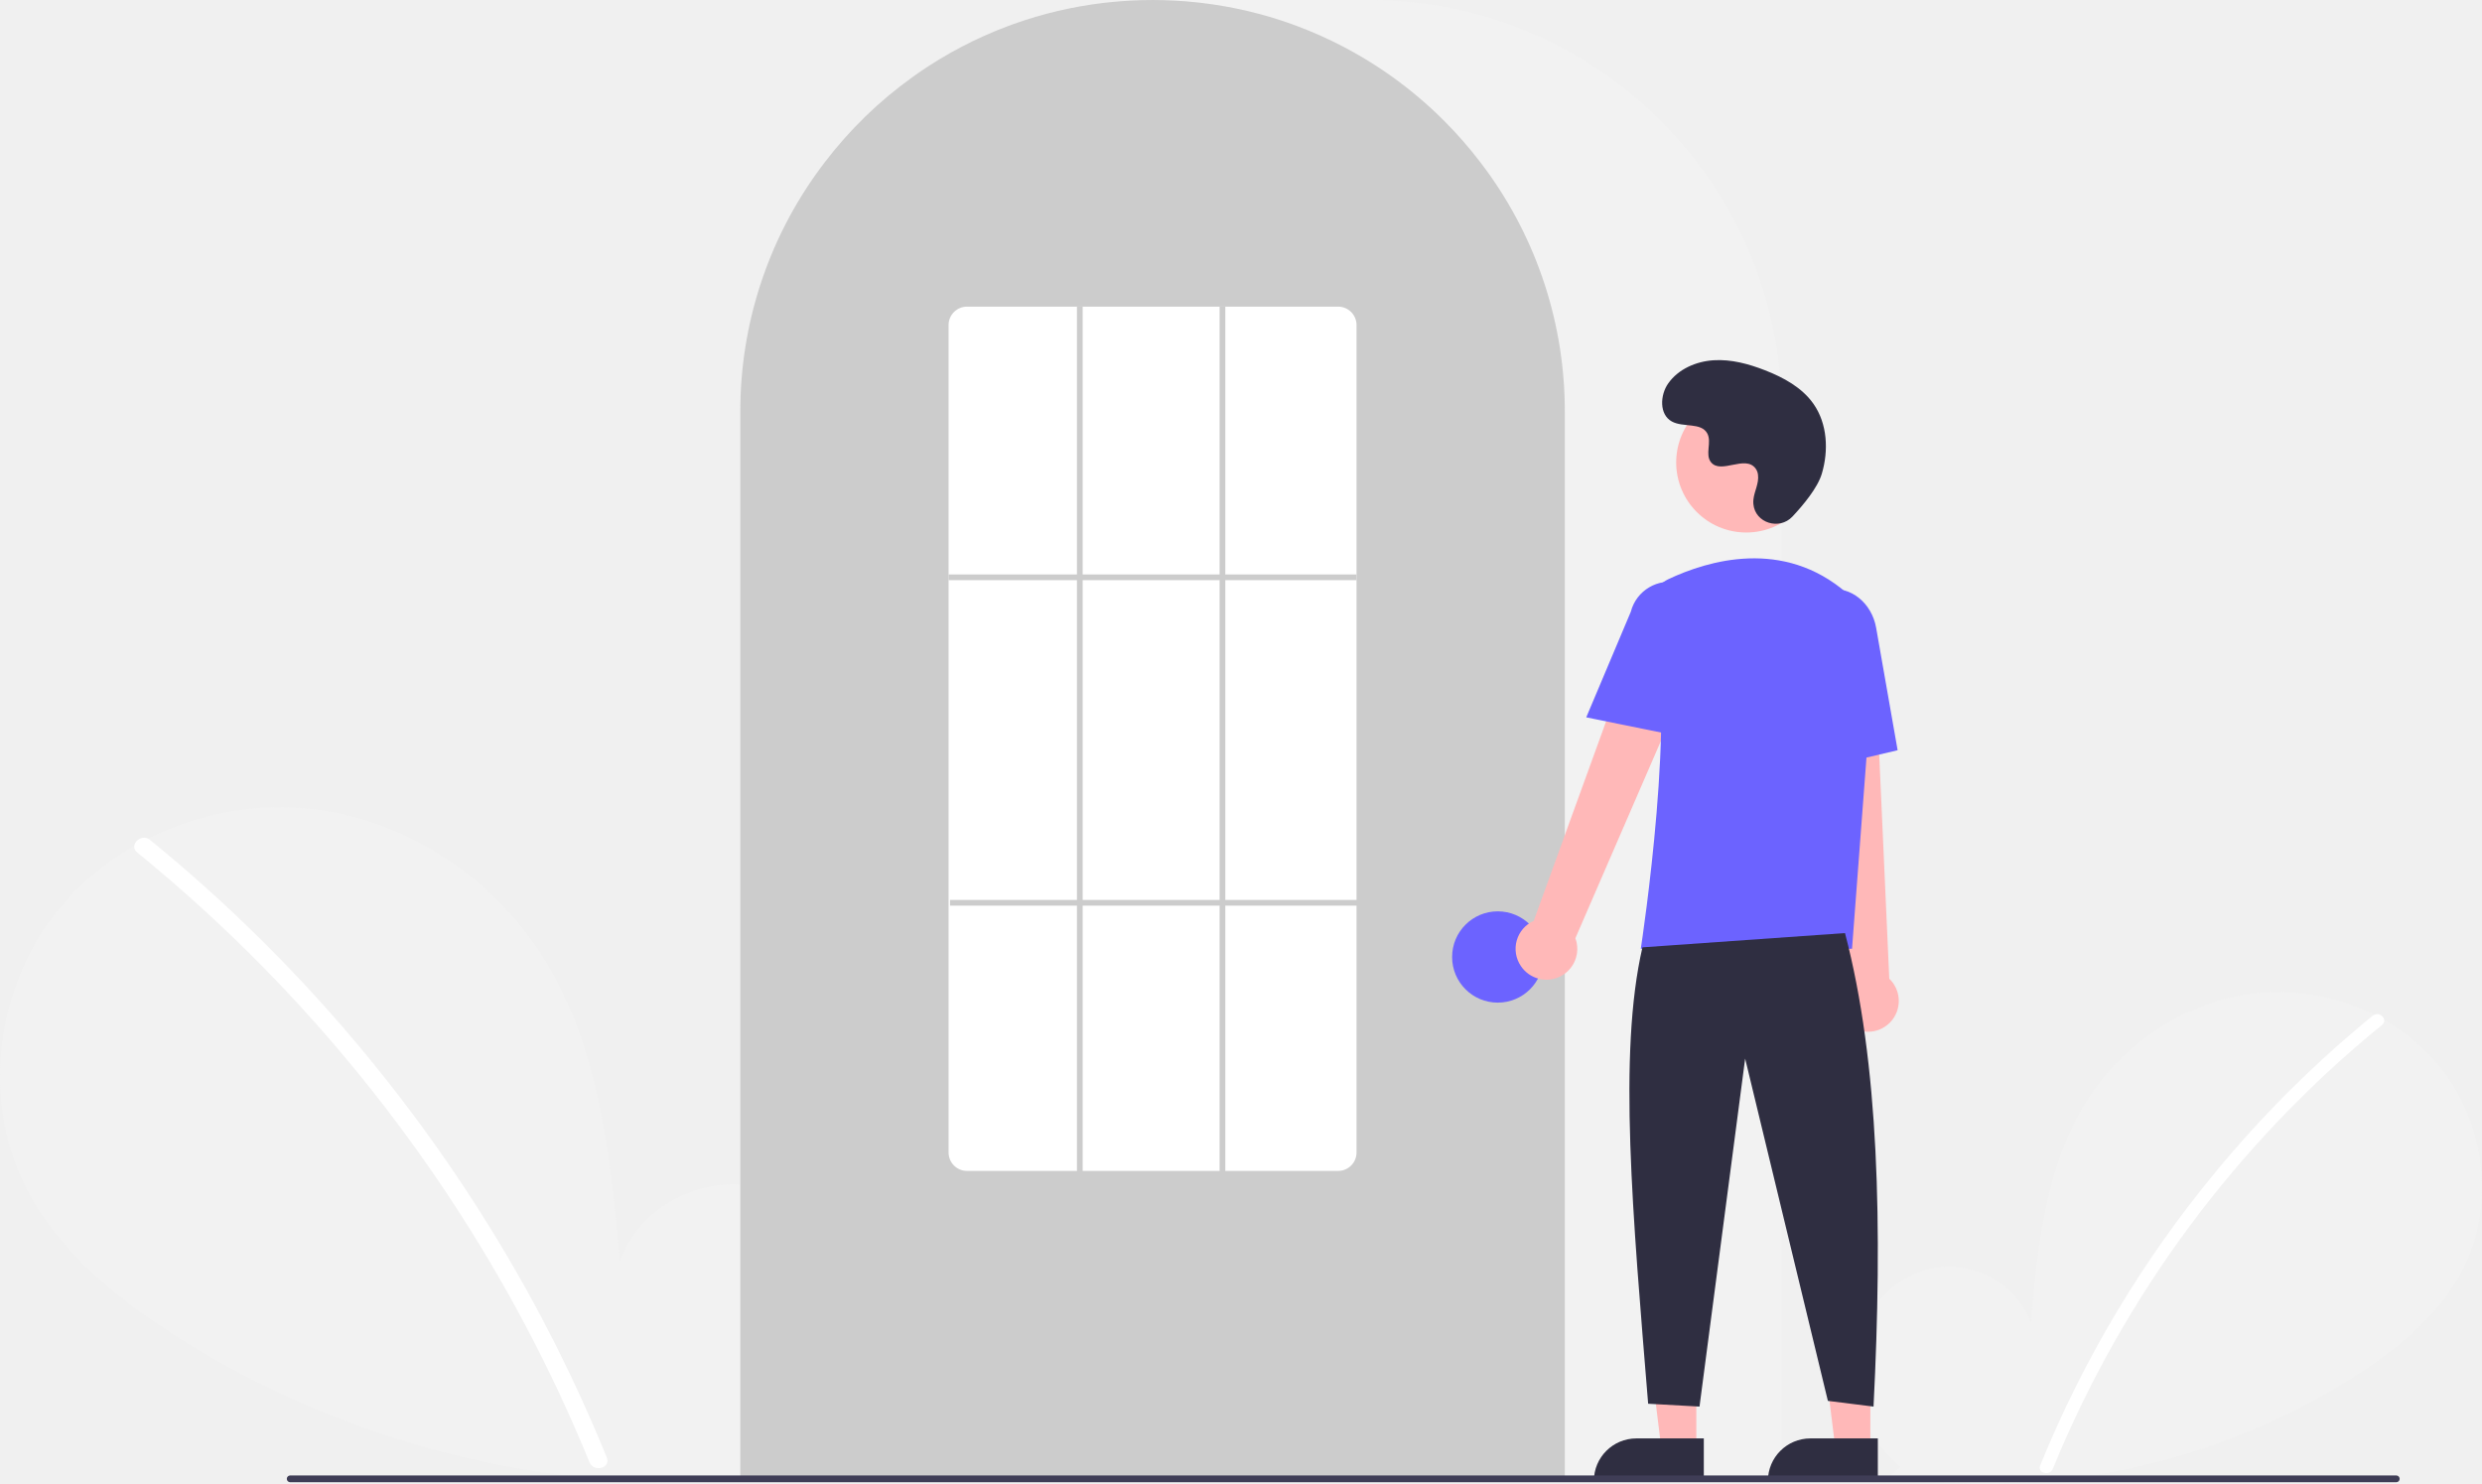
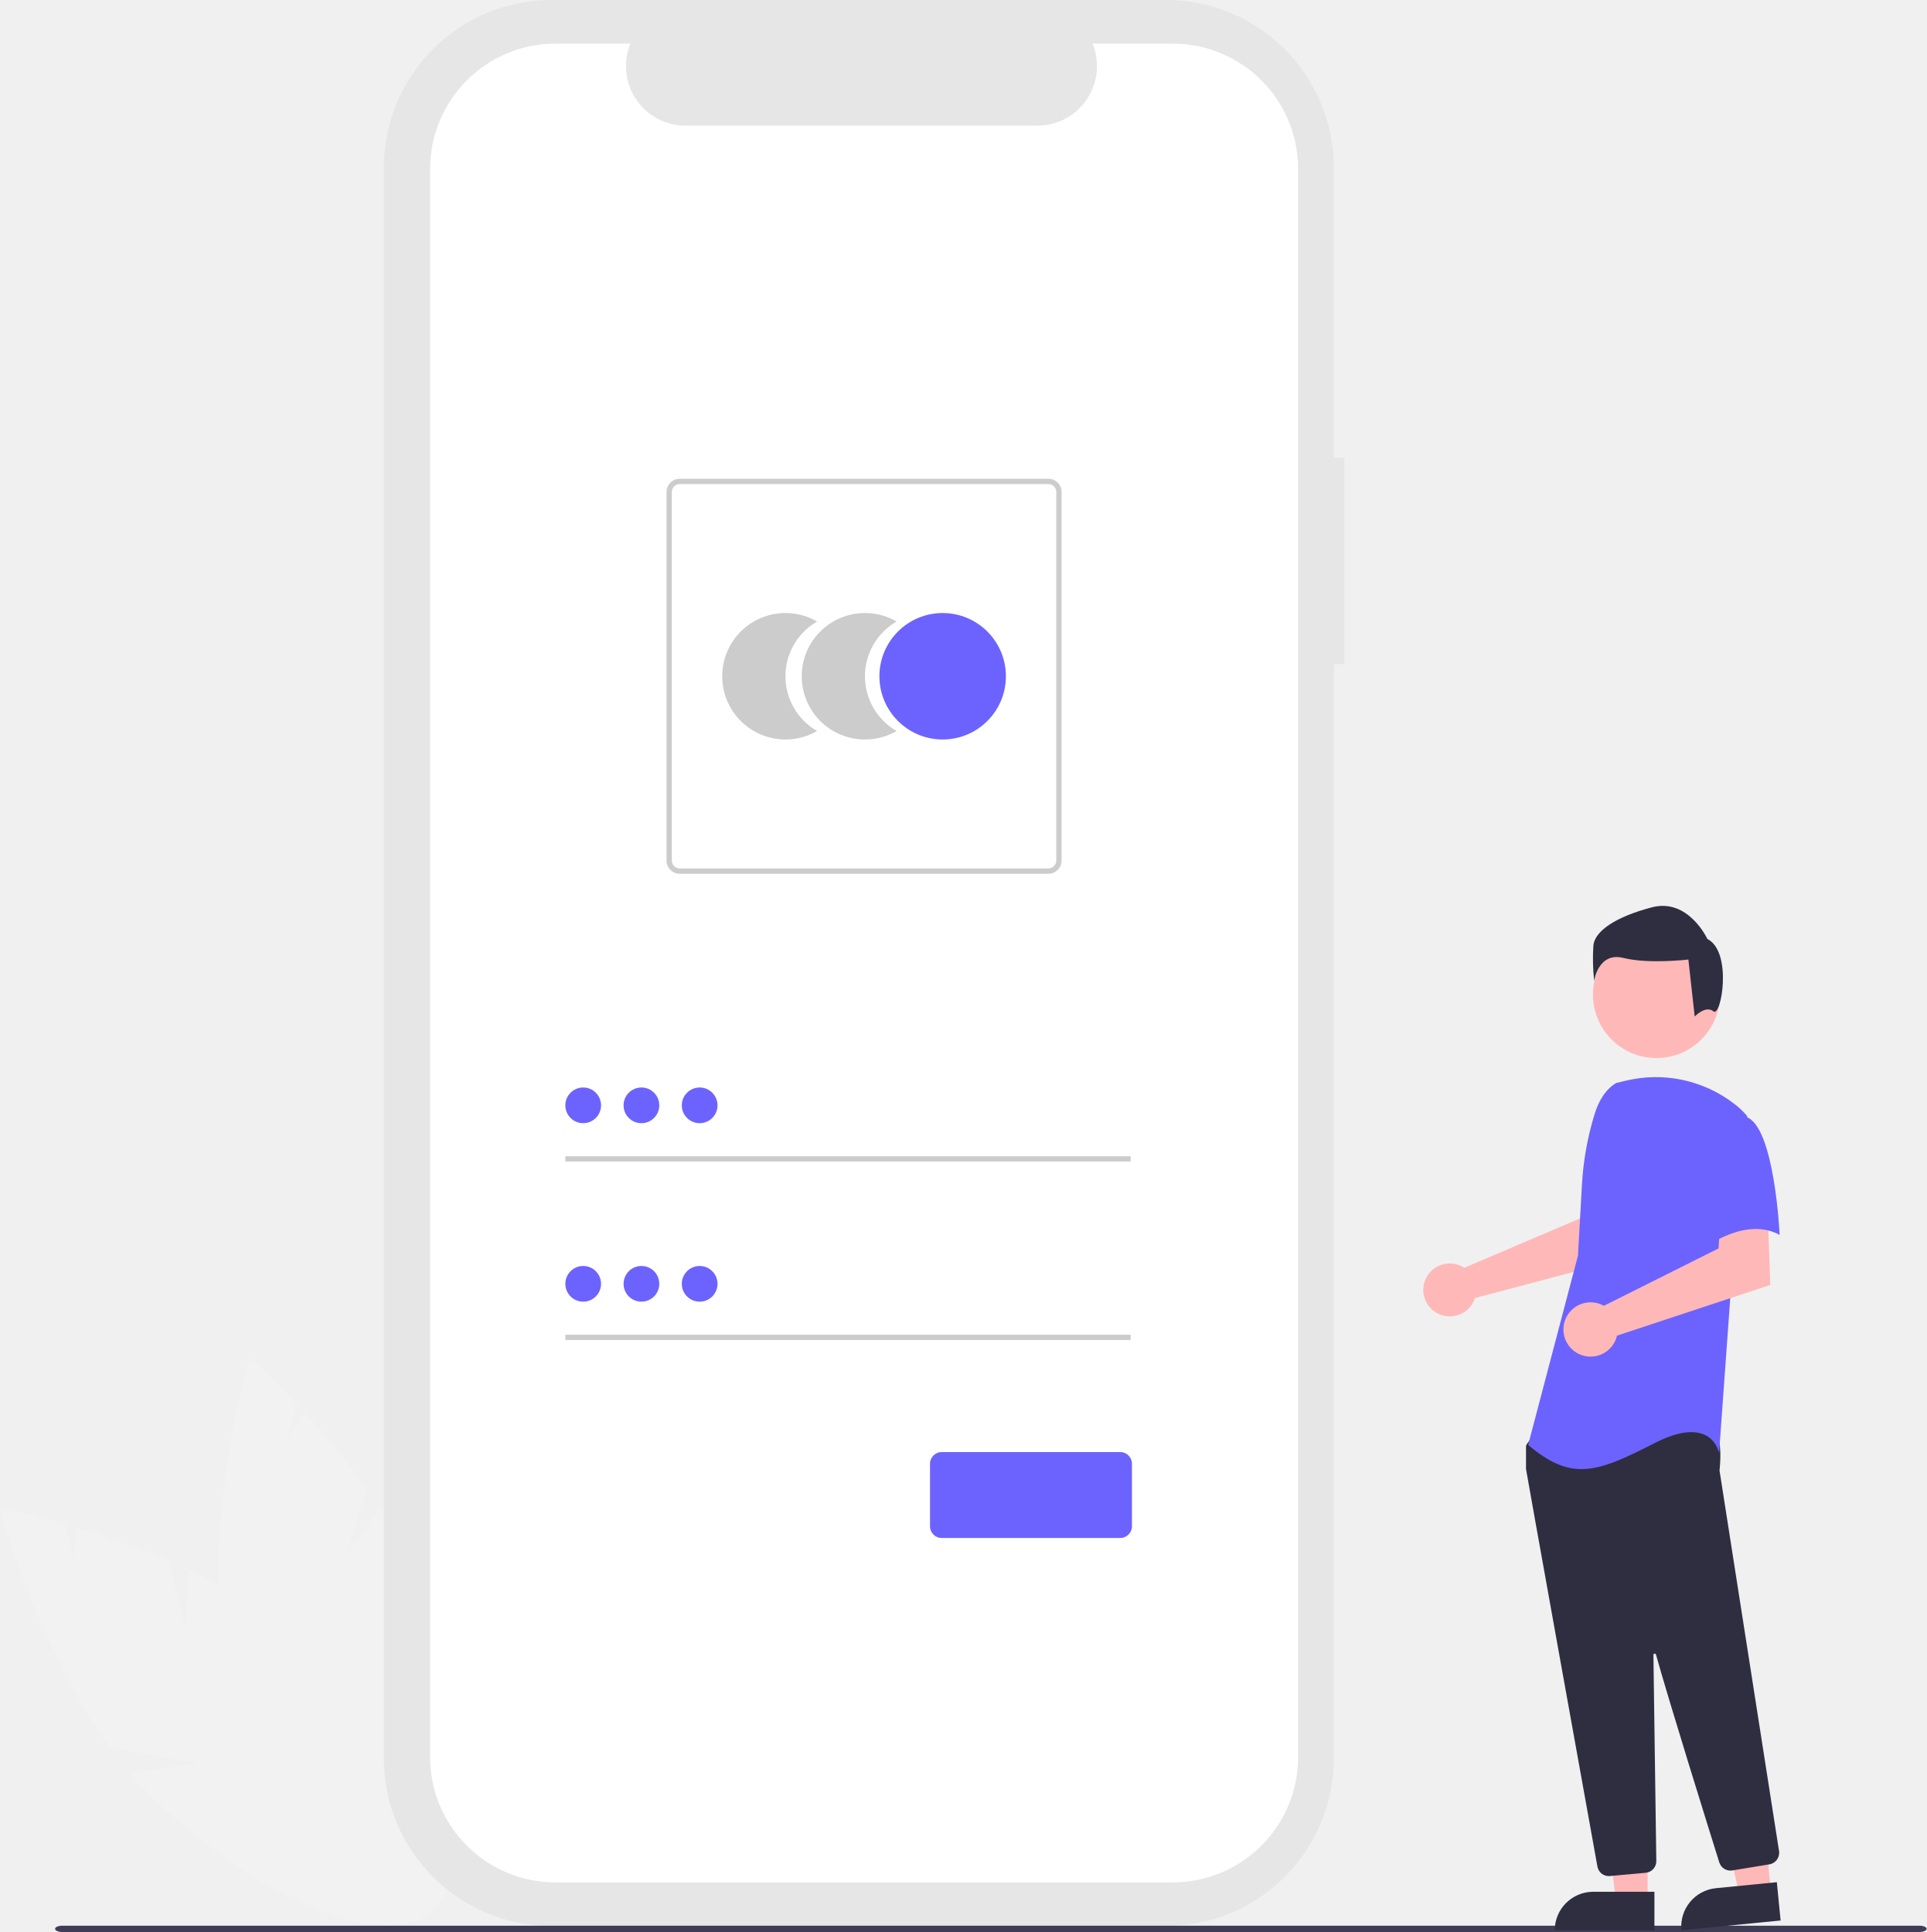
- <svg xmlns="http://www.w3.org/2000/svg" data-name="Layer 1" width="870" height="520.139" viewBox="0 0 870 520.139">
-   <path d="M831.092,704.187c-11.138-9.412-17.904-24.28-16.13-38.754s12.764-27.78,27.018-30.854,30.504,5.435,34.834,19.359c2.383-26.846,5.129-54.818,19.402-77.68,12.924-20.701,35.309-35.514,59.569-38.164s49.803,7.359,64.933,26.507,18.835,46.985,8.238,68.969c-7.806,16.195-22.188,28.247-37.257,38.052a240.452,240.452,0,0,1-164.454,35.977Z" transform="translate(-165 -189.9307)" fill="#f2f2f2" />
-   <path d="M996.728,546.01a393.414,393.414,0,0,0-54.826,54.442,394.561,394.561,0,0,0-61.752,103.194c-1.112,2.725,3.313,3.911,4.412,1.216A392.342,392.342,0,0,1,999.963,549.245c2.284-1.86-.97-5.08-3.236-3.236Z" transform="translate(-165 -189.9307)" fill="#fff" />
-   <path d="M445.067,701.63c15.299-12.927,24.591-33.348,22.154-53.228s-17.531-38.156-37.11-42.377-41.897,7.464-47.844,26.59c-3.273-36.873-7.044-75.292-26.648-106.693-17.751-28.433-48.497-48.778-81.818-52.418s-68.404,10.107-89.185,36.407-25.869,64.535-11.315,94.729c10.722,22.243,30.475,38.797,51.172,52.264,66.03,42.965,147.939,60.884,225.877,49.415" transform="translate(-165 -189.9307)" fill="#f2f2f2" />
-   <path d="M217.567,484.373a540.355,540.355,0,0,1,75.304,74.777A548.076,548.076,0,0,1,352.257,647.04a545.835,545.835,0,0,1,25.43,53.846c1.527,3.743-4.55,5.372-6.06,1.671a536.36,536.36,0,0,0-49.009-92.727A539.734,539.734,0,0,0,256.889,528.632a538.441,538.441,0,0,0-43.766-39.815c-3.138-2.555,1.332-6.978,4.444-4.444Z" transform="translate(-165 -189.9307)" fill="#fff" />
-   <path d="M789.5,708.931h-365v-374.5c0-79.678,64.822-144.5,144.5-144.5h76c79.677,0,144.5,64.822,144.5,144.5Z" transform="translate(-165 -189.9307)" fill="#f2f2f2" />
-   <path d="M713.5,708.931h-289v-374.5a143.382,143.382,0,0,1,27.596-84.944c.664-.905,1.326-1.798,2.009-2.681a144.466,144.466,0,0,1,30.754-29.851c.66-.48,1.322-.952,1.994-1.423a144.16,144.16,0,0,1,31.472-16.459c.661-.25,1.334-.501,2.007-.742a144.02,144.02,0,0,1,31.108-7.336c.658-.09,1.333-.16,2.008-.23a146.288,146.288,0,0,1,31.105,0c.673.07,1.349.141,2.014.231a143.995,143.995,0,0,1,31.1,7.335c.673.241,1.346.492,2.009.743a143.799,143.799,0,0,1,31.106,16.216c.672.461,1.344.933,2.006,1.405a145.987,145.987,0,0,1,18.384,15.564,144.305,144.305,0,0,1,12.724,14.551c.681.88,1.343,1.773,2.005,2.677A143.382,143.382,0,0,1,713.5,334.431Z" transform="translate(-165 -189.9307)" fill="#ccc" />
-   <circle cx="525" cy="335.5" r="16" fill="#6c63ff" />
-   <polygon points="594.599 507.783 582.339 507.783 576.506 460.495 594.601 460.496 594.599 507.783" fill="#ffb8b8" />
-   <path d="M573.582,504.28h23.644a0,0,0,0,1,0,0v14.887a0,0,0,0,1,0,0H558.695a0,0,0,0,1,0,0v0a14.887,14.887,0,0,1,14.887-14.887Z" fill="#2f2e41" />
-   <polygon points="655.599 507.783 643.339 507.783 637.506 460.495 655.601 460.496 655.599 507.783" fill="#ffb8b8" />
-   <path d="M634.582,504.28h23.644a0,0,0,0,1,0,0v14.887a0,0,0,0,1,0,0H619.695a0,0,0,0,1,0,0v0a14.887,14.887,0,0,1,14.887-14.887Z" fill="#2f2e41" />
-   <path d="M698.098,528.6a10.743,10.743,0,0,1,4.511-15.843l41.676-114.867L764.791,409.082,717.206,518.853a10.801,10.801,0,0,1-19.109,9.748Z" transform="translate(-165 -189.9307)" fill="#ffb8b8" />
-   <path d="M814.336,550.184a10.743,10.743,0,0,1-2.893-16.217L798.533,412.458l23.338,1.066L827.236,533.045a10.801,10.801,0,0,1-12.9,17.139Z" transform="translate(-165 -189.9307)" fill="#ffb8b8" />
-   <circle cx="612.106" cy="162.123" r="24.561" fill="#ffb8b8" />
-   <path d="M814.18,522.549H740.133l.089-.576c.133-.861,13.197-86.439,3.562-114.436a11.813,11.813,0,0,1,6.069-14.584h0c13.772-6.485,40.208-14.471,62.52,4.909a28.234,28.234,0,0,1,9.459,23.396Z" transform="translate(-165 -189.9307)" fill="#6c63ff" />
-   <path d="M754.354,448.181,721.018,441.418l15.626-37.03a13.997,13.997,0,0,1,27.106,6.998Z" transform="translate(-165 -189.9307)" fill="#6c63ff" />
-   <path d="M797.05,460.739l-2.004-45.941c-1.52-8.636,3.424-16.8,11.027-18.135,7.605-1.33,15.032,4.66,16.558,13.36l7.533,42.928Z" transform="translate(-165 -189.9307)" fill="#6c63ff" />
-   <path d="M811.716,517.049c11.915,45.377,13.214,103.069,10,166l-16-2-29-120-16,122-18-1c-5.377-66.03-10.613-122.715-2-160Z" transform="translate(-165 -189.9307)" fill="#2f2e41" />
-   <path d="M793.289,371.035c-4.582,4.881-13.091,2.261-13.688-4.407a8.055,8.055,0,0,1,.01-1.556c.308-2.954,2.015-5.635,1.606-8.754a4.59,4.59,0,0,0-.84-2.149c-3.651-4.889-12.222,2.187-15.668-2.239-2.113-2.714.371-6.987-1.251-10.021-2.14-4.004-8.479-2.029-12.454-4.221-4.423-2.439-4.158-9.225-1.247-13.353,3.551-5.034,9.776-7.72,15.923-8.107s12.253,1.275,17.992,3.511c6.521,2.541,12.988,6.054,17.001,11.788,4.88,6.973,5.35,16.348,2.909,24.502C802.098,360.99,797.031,367.049,793.289,371.035Z" transform="translate(-165 -189.9307)" fill="#2f2e41" />
-   <path d="M1004.982,709.574h-738.294a1.191,1.191,0,0,1,0-2.381h738.294a1.191,1.191,0,0,1,0,2.381Z" transform="translate(-165 -189.9307)" fill="#3f3d56" />
-   <path d="M634,600.431H504a6.465,6.465,0,0,1-6.5-6.415V303.846a6.465,6.465,0,0,1,6.5-6.415H634a6.465,6.465,0,0,1,6.5,6.415V594.015A6.465,6.465,0,0,1,634,600.431Z" transform="translate(-165 -189.9307)" fill="#fff" />
-   <rect x="332.5" y="201.39" width="143" height="2" fill="#ccc" />
-   <rect x="333" y="315.5" width="143" height="2" fill="#ccc" />
-   <rect x="377.5" y="107.5" width="2" height="304" fill="#ccc" />
-   <rect x="427.5" y="107.5" width="2" height="304" fill="#ccc" />
+ <svg xmlns="http://www.w3.org/2000/svg" data-name="Layer 1" width="744.848" height="747.077" viewBox="0 0 744.848 747.077">
+   <path id="fa3b9e12-7275-481e-bee9-64fd9595a50d-33" data-name="Path 1" d="M299.205,705.809l-6.56-25.872a335.967,335.967,0,0,0-35.643-12.788l-.828,12.024-3.358-13.247c-15.021-4.294-25.24-6.183-25.24-6.183s13.8,52.489,42.754,92.617l33.734,5.926-26.207,3.779a135.926,135.926,0,0,0,11.719,12.422c42.115,39.092,89.024,57.028,104.773,40.06s-5.625-62.412-47.74-101.5c-13.056-12.119-29.457-21.844-45.875-29.5Z" transform="translate(-227.576 -76.46149)" fill="#f2f2f2" />
+   <path id="bde08021-c30f-4979-a9d8-cb90b72b5ca2-34" data-name="Path 2" d="M361.591,677.706l7.758-25.538a335.94,335.94,0,0,0-23.9-29.371l-6.924,9.865,3.972-13.076c-10.641-11.436-18.412-18.335-18.412-18.335s-15.315,52.067-11.275,101.384l25.815,22.51-24.392-10.312a135.919,135.919,0,0,0,3.614,16.694c15.846,55.234,46.731,94.835,68.983,88.451s27.446-56.335,11.6-111.569c-4.912-17.123-13.926-33.926-24.023-48.965Z" transform="translate(-227.576 -76.46149)" fill="#f2f2f2" />
+   <path id="b3ac2088-de9b-4f7f-bc99-0ed9705c1a9d-35" data-name="Path 22" d="M747.327,253.445h-4.092v-112.1a64.883,64.883,0,0,0-64.883-64.883H440.845a64.883,64.883,0,0,0-64.883,64.883v615a64.883,64.883,0,0,0,64.883,64.883H678.352a64.883,64.883,0,0,0,64.882-64.883v-423.105h4.092Z" transform="translate(-227.576 -76.46149)" fill="#e6e6e6" />
+   <path id="b2715b96-3117-487c-acc0-20904544b5b7-36" data-name="Path 23" d="M680.97,93.335h-31a23.02,23.02,0,0,1-21.316,31.714H492.589a23.02,23.02,0,0,1-21.314-31.714H442.319a48.454,48.454,0,0,0-48.454,48.454v614.107a48.454,48.454,0,0,0,48.454,48.454H680.97a48.454,48.454,0,0,0,48.454-48.454h0V141.788a48.454,48.454,0,0,0-48.454-48.453Z" transform="translate(-227.576 -76.46149)" fill="#fff" />
+   <path id="b06d66ec-6c84-45dd-8c27-1263a6253192-37" data-name="Path 6" d="M531.234,337.965a24.437,24.437,0,0,1,12.23-21.174,24.45,24.45,0,1,0,0,42.345A24.434,24.434,0,0,1,531.234,337.965Z" transform="translate(-227.576 -76.46149)" fill="#ccc" />
+   <path id="e73810fe-4cf4-40cc-8c7c-ca544ce30bd4-38" data-name="Path 7" d="M561.971,337.965a24.436,24.436,0,0,1,12.23-21.174,24.45,24.45,0,1,0,0,42.345A24.434,24.434,0,0,1,561.971,337.965Z" transform="translate(-227.576 -76.46149)" fill="#ccc" />
+   <circle id="a4813fcf-056e-4514-bb8b-e6506f49341f" data-name="Ellipse 1" cx="364.434" cy="261.502" r="24.45" fill="#6c63ff" />
+   <path id="bbe451c3-febc-41ba-8083-4c8307a2e73e-39" data-name="Path 8" d="M632.872,414.33h-142.5a5.123,5.123,0,0,1-5.117-5.117v-142.5a5.123,5.123,0,0,1,5.117-5.117h142.5a5.123,5.123,0,0,1,5.117,5.117v142.5A5.123,5.123,0,0,1,632.872,414.33Zm-142.5-150.686a3.073,3.073,0,0,0-3.07,3.07v142.5a3.073,3.073,0,0,0,3.07,3.07h142.5a3.073,3.073,0,0,0,3.07-3.07v-142.5a3.073,3.073,0,0,0-3.07-3.07Z" transform="translate(-227.576 -76.46149)" fill="#ccc" />
+   <rect id="bb28937d-932f-4fdf-befe-f406e51091fe" data-name="Rectangle 1" x="218.562" y="447.102" width="218.552" height="2.047" fill="#ccc" />
+   <circle id="fcef55fc-4968-45b2-93bb-1a1080c85fc7" data-name="Ellipse 2" cx="225.464" cy="427.42" r="6.902" fill="#6c63ff" />
+   <rect id="ff33d889-4c74-4b91-85ef-b4882cc8fe76" data-name="Rectangle 2" x="218.562" y="516.118" width="218.552" height="2.047" fill="#ccc" />
+   <circle id="e8fa0310-b872-4adf-aedd-0c6eda09f3b8" data-name="Ellipse 3" cx="225.464" cy="496.437" r="6.902" fill="#6c63ff" />
+   <path d="M660.69,671.172H591.622a4.505,4.505,0,0,1-4.5-4.5v-24.208a4.505,4.505,0,0,1,4.5-4.5h69.068a4.505,4.505,0,0,1,4.5,4.5v24.208A4.505,4.505,0,0,1,660.69,671.172Z" transform="translate(-227.576 -76.46149)" fill="#6c63ff" />
+   <circle id="e12ee00d-aa4a-4413-a013-11d20b7f97f7" data-name="Ellipse 7" cx="247.978" cy="427.42" r="6.902" fill="#6c63ff" />
+   <circle id="f58f497e-6949-45c8-be5f-eee2aa0f6586" data-name="Ellipse 8" cx="270.492" cy="427.42" r="6.902" fill="#6c63ff" />
+   <circle id="b4d4939a-c6e6-4f4d-ba6c-e8b05485017d" data-name="Ellipse 9" cx="247.978" cy="496.437" r="6.902" fill="#6c63ff" />
+   <circle id="aff120b1-519b-4e96-ac87-836aa55663de" data-name="Ellipse 10" cx="270.492" cy="496.437" r="6.902" fill="#6c63ff" />
+   <path id="f1094013-1297-477a-ac57-08eac07c4bd5-40" data-name="Path 88" d="M969.642,823.539H251.656c-1.537,0-2.782-.546-2.782-1.218s1.245-1.219,2.782-1.219H969.642c1.536,0,2.782.546,2.782,1.219S971.178,823.539,969.642,823.539Z" transform="translate(-227.576 -76.46149)" fill="#3f3d56" />
+   <path d="M792.253,565.923a10.094,10.094,0,0,1,1.411.787l44.852-19.143,1.601-11.815,17.922-.11-1.059,27.098-59.2,15.656a10.608,10.608,0,0,1-.447,1.208,10.235,10.235,0,1,1-5.079-13.682Z" transform="translate(-227.576 -76.46149)" fill="#ffb8b8" />
+   <polygon points="636.98 735.021 624.72 735.021 618.888 687.733 636.982 687.734 636.98 735.021" fill="#ffb8b8" />
+   <path d="M615.963,731.518h23.644a0,0,0,0,1,0,0v14.887a0,0,0,0,1,0,0H601.076a0,0,0,0,1,0,0v0A14.887,14.887,0,0,1,615.963,731.518Z" fill="#2f2e41" />
+   <polygon points="684.66 731.557 672.459 732.759 662.018 686.271 680.025 684.497 684.66 731.557" fill="#ffb8b8" />
+   <path d="M891.686,806.128h23.644a0,0,0,0,1,0,0v14.887a0,0,0,0,1,0,0H876.799a0,0,0,0,1,0,0v0A14.887,14.887,0,0,1,891.686,806.128Z" transform="translate(-303.0087 15.2906) rotate(-5.62529)" fill="#2f2e41" />
+   <circle cx="640.393" cy="384.574" r="24.561" fill="#ffb8b8" />
+   <path d="M849.556,801.919a4.471,4.471,0,0,1-4.415-3.697c-6.346-35.226-27.088-150.405-27.584-153.596a1.427,1.427,0,0,1-.016-.222v-8.588a1.489,1.489,0,0,1,.279-.872l2.74-3.838a1.478,1.478,0,0,1,1.144-.625c15.622-.732,66.784-2.879,69.256.209h0c2.482,3.104,1.605,12.507,1.404,14.36l.01.193,22.985,146.995a4.512,4.512,0,0,1-3.715,5.135l-14.356,2.365a4.521,4.521,0,0,1-5.025-3.093c-4.44-14.188-19.329-61.918-24.489-80.387a.499.499,0,0,0-.98.139c.258,17.605.881,62.523,1.096,78.037l.023,1.671a4.518,4.518,0,0,1-4.093,4.536l-13.844,1.258C849.836,801.914,849.695,801.919,849.556,801.919Z" transform="translate(-227.576 -76.46149)" fill="#2f2e41" />
+   <path id="ae7af94f-88d7-4204-9f07-e3651de85c05-41" data-name="Path 99" d="M852.381,495.254c-4.286,2.548-6.851,7.23-8.323,11.995a113.681,113.681,0,0,0-4.884,27.159l-1.556,27.6-19.255,73.17c16.689,14.121,26.315,10.912,48.78-.639s25.032,3.851,25.032,3.851l4.492-62.258,6.418-68.032a30.164,30.164,0,0,0-4.861-4.674,49.658,49.658,0,0,0-42.442-8.995Z" transform="translate(-227.576 -76.46149)" fill="#6c63ff" />
+   <path d="M846.127,580.7a10.526,10.526,0,0,1,1.501.704l44.348-22.197.736-12.026,18.294-1.261.98,27.413L852.72,592.932a10.496,10.496,0,1,1-6.593-12.232Z" transform="translate(-227.576 -76.46149)" fill="#ffb8b8" />
+   <path id="a6768b0e-63d0-4b31-8462-9b2e0b00f0fd-42" data-name="Path 101" d="M902.766,508.412c10.912,3.851,12.834,45.574,12.834,45.574-12.837-7.06-28.241,4.493-28.241,4.493s-3.209-10.912-7.06-25.032a24.53,24.53,0,0,1,5.134-23.106S891.854,504.558,902.766,508.412Z" transform="translate(-227.576 -76.46149)" fill="#6c63ff" />
+   <path id="bfd7963f-0cf8-4885-9d3a-2c00bccda2e3-43" data-name="Path 102" d="M889.991,467.531c-3.06-2.448-7.235,2.002-7.235,2.002l-2.448-22.033s-15.301,1.833-25.093-.612-11.323,8.875-11.323,8.875a78.58,78.58,0,0,1-.306-13.771c.612-5.508,8.568-11.017,22.645-14.689S887.652,439.543,887.652,439.543C897.445,444.439,893.051,469.979,889.991,467.531Z" transform="translate(-227.576 -76.46149)" fill="#2f2e41" />
</svg>
